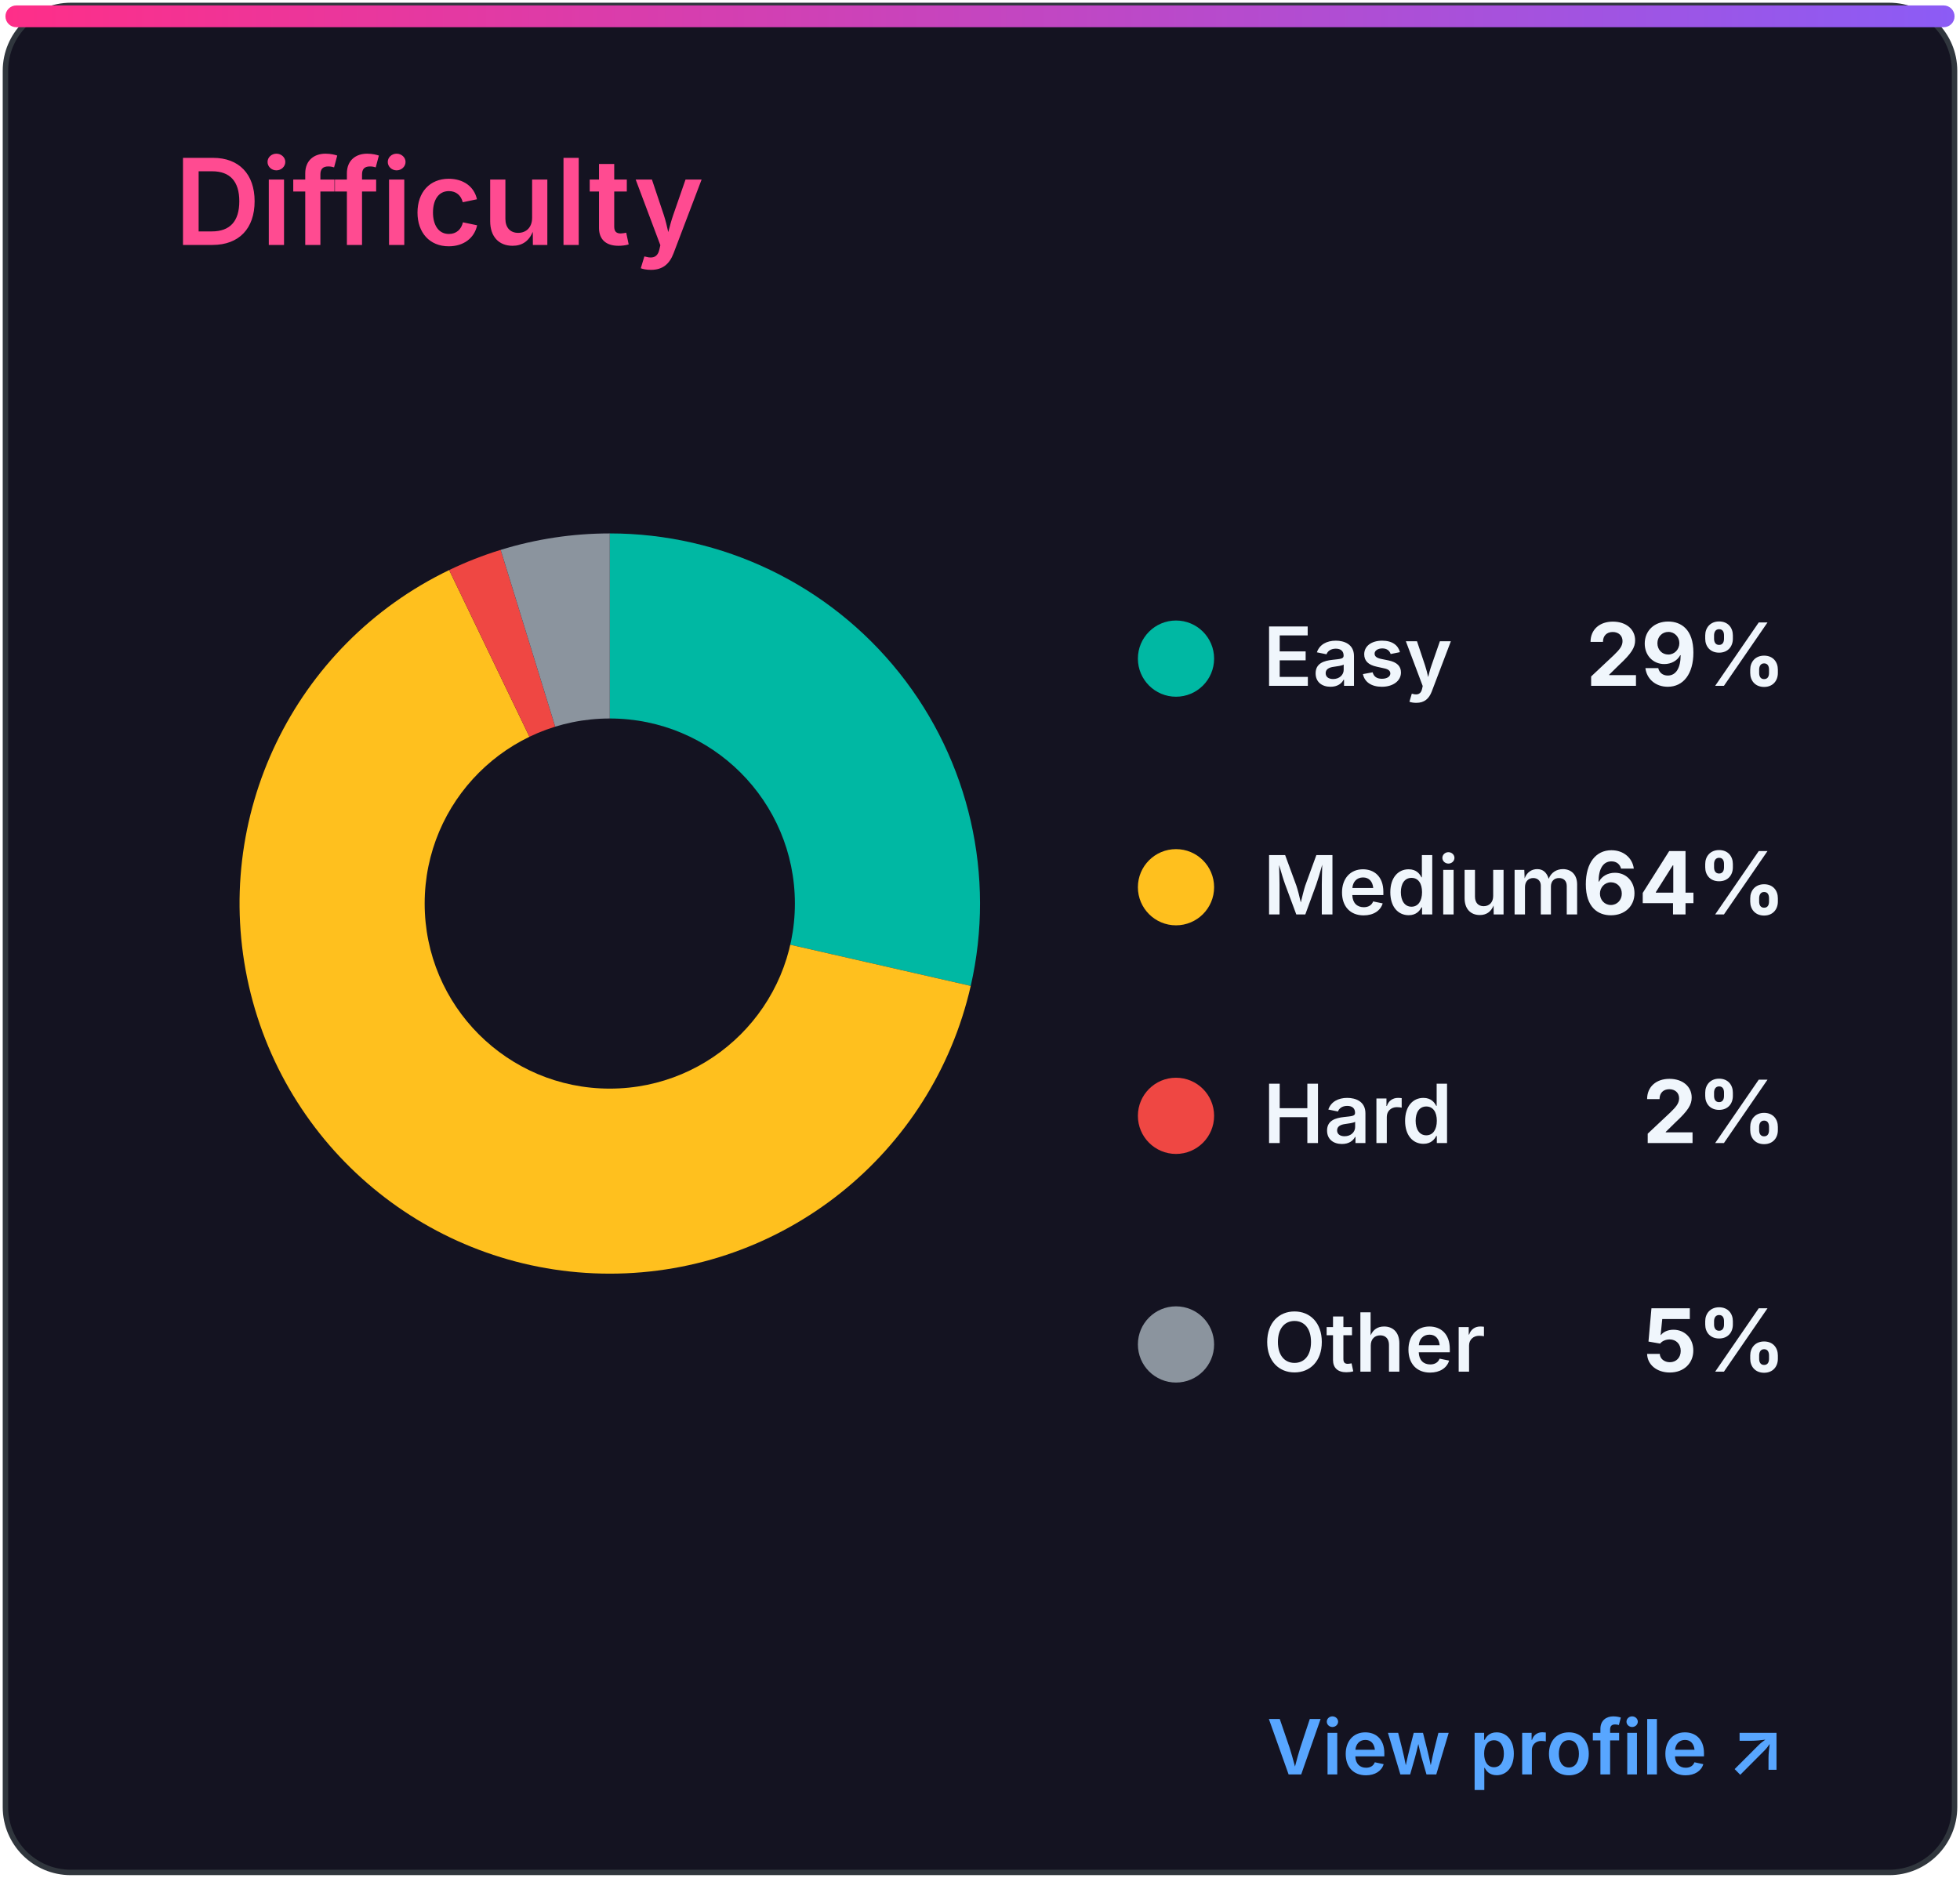
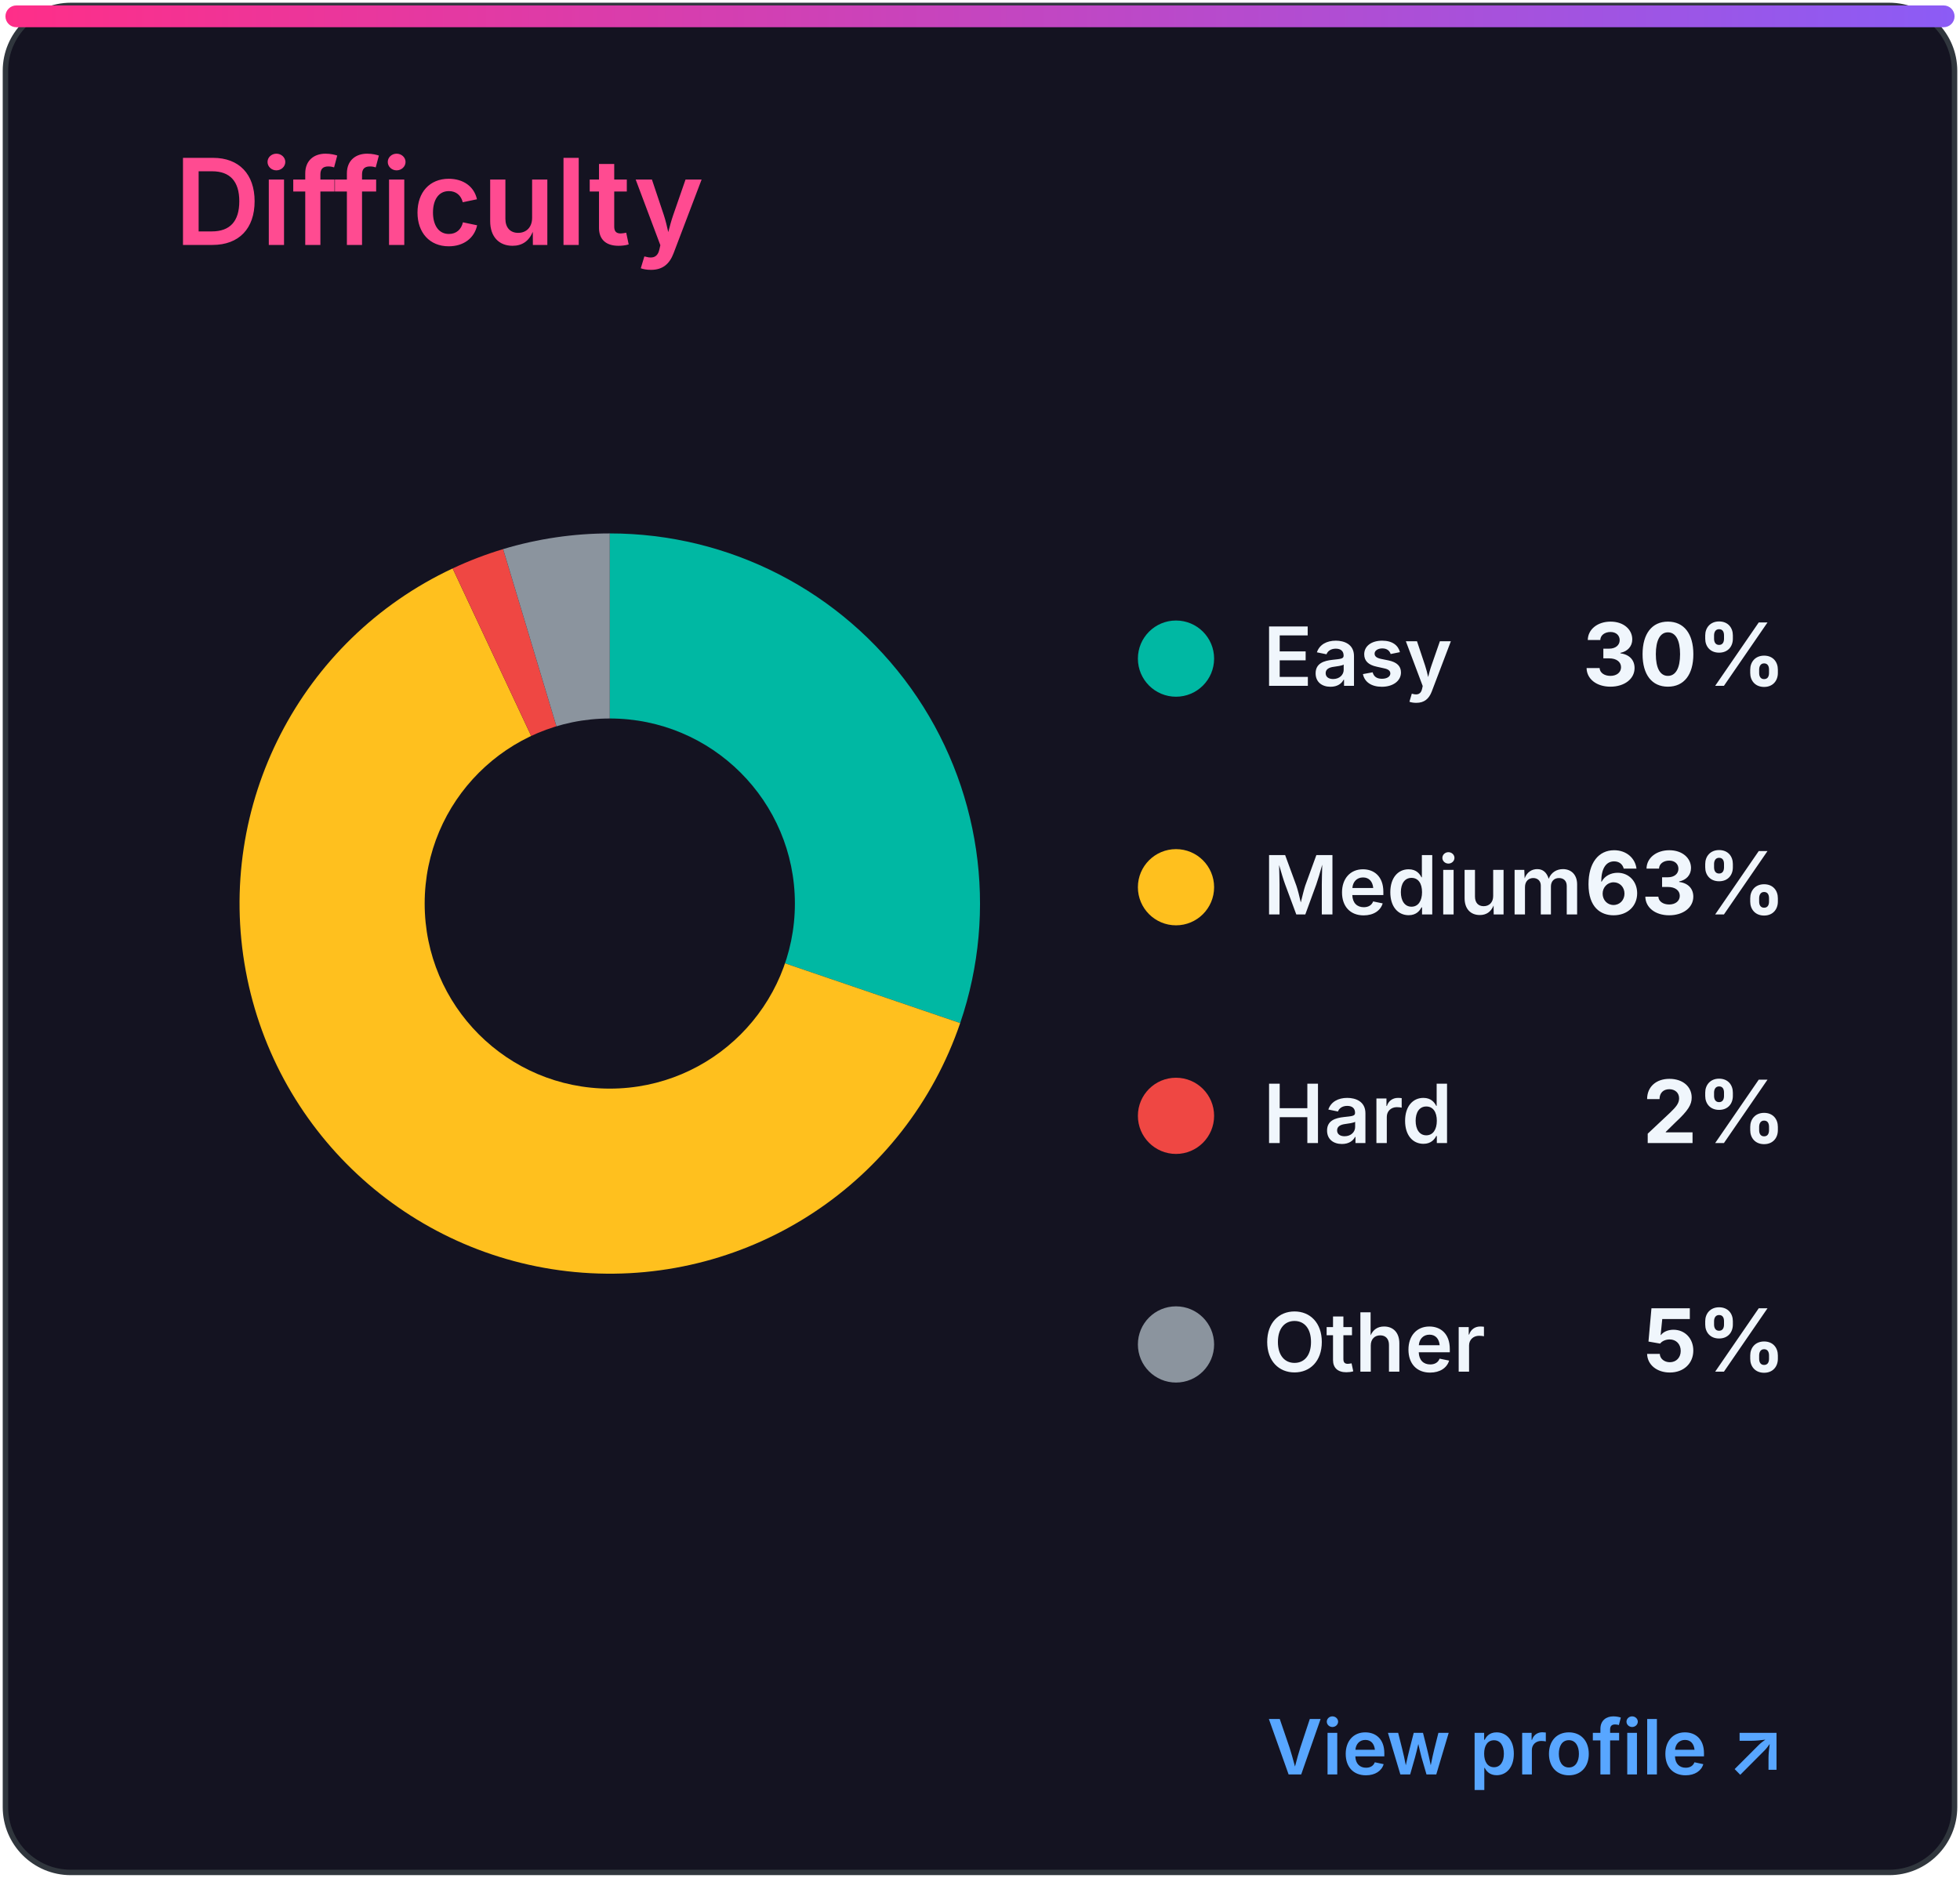
<svg xmlns="http://www.w3.org/2000/svg" width="360" height="345" viewBox="0 0 360 345" role="img" aria-labelledby="title desc">
  <defs>
    <linearGradient id="accent" x1="0" x2="1">
      <stop stop-color="#ff2e88" />
      <stop offset="1" stop-color="#8b5cf6" />
    </linearGradient>
    <clipPath id="bar">
      <rect x="32" y="82" width="296" height="8" rx="4" />
    </clipPath>
    <style>
.heading{font:600 22px -apple-system,BlinkMacSystemFont,'Segoe UI',sans-serif;fill:#ff4b91}
.eyebrow{font:600 10px -apple-system,BlinkMacSystemFont,'Segoe UI',sans-serif;letter-spacing:1.2px;fill:#8b949e}
.total{font:700 52px -apple-system,BlinkMacSystemFont,'Segoe UI',sans-serif;fill:#f0f6fc}
.metric{font:600 15px -apple-system,BlinkMacSystemFont,'Segoe UI',sans-serif;fill:#f0f6fc}
.count{font:700 16px -apple-system,BlinkMacSystemFont,'Segoe UI',sans-serif;fill:#f0f6fc}
.muted{font:500 13px -apple-system,BlinkMacSystemFont,'Segoe UI',sans-serif;fill:#8b949e}
.language{font:700 31px -apple-system,BlinkMacSystemFont,'Segoe UI',sans-serif;fill:#f0f6fc}
.link{font:600 14px -apple-system,BlinkMacSystemFont,'Segoe UI',sans-serif;fill:#58a6ff}
</style>
  </defs>
  <rect x="1" y="1" width="358" height="343" rx="12" fill="#141321" stroke="#30363d" />
  <rect x="1" y="1" width="358" height="4" rx="2" fill="url(#accent)" />
  <text x="32" y="45" class="heading">Difficulty</text>
-   <path d="M 112 166 L 112.00 98.00 A 68 68 0 0 1 178.30 181.13 Z" fill="#00b8a3" />
-   <path d="M 112 166 L 178.30 181.13 A 68 68 0 1 1 82.50 104.73 Z" fill="#ffc01e" />
-   <path d="M 112 166 L 82.50 104.73 A 68 68 0 0 1 91.96 101.02 Z" fill="#ef4743" />
-   <path d="M 112 166 L 91.96 101.02 A 68 68 0 0 1 112.00 98.00 Z" fill="#8b949e" />
+   <path d="M 112 166 L 112.00 98.00 A 68 68 0 0 1 176.36 187.96 Z" fill="#00b8a3" />
+   <path d="M 112 166 L 176.36 187.96 A 68 68 0 1 1 83.14 104.43 Z" fill="#ffc01e" />
+   <path d="M 112 166 L 83.14 104.43 A 68 68 0 0 1 92.41 100.88 Z" fill="#ef4743" />
+   <path d="M 112 166 L 92.41 100.88 A 68 68 0 0 1 112.00 98.00 Z" fill="#8b949e" />
  <circle cx="112" cy="166" r="34" fill="#141321" />
  <circle cx="216" cy="121" r="7" fill="#00b8a3" />
  <text x="232" y="126" class="metric">Easy</text>
-   <text x="328" y="126" class="count" text-anchor="end">29%</text>
+   <text x="328" y="126" class="count" text-anchor="end">30%</text>
  <circle cx="216" cy="163" r="7" fill="#ffc01e" />
  <text x="232" y="168" class="metric">Medium</text>
-   <text x="328" y="168" class="count" text-anchor="end">64%</text>
+   <text x="328" y="168" class="count" text-anchor="end">63%</text>
  <circle cx="216" cy="205" r="7" fill="#ef4743" />
  <text x="232" y="210" class="metric">Hard</text>
  <text x="328" y="210" class="count" text-anchor="end">2%</text>
  <circle cx="216" cy="247" r="7" fill="#8b949e" />
  <text x="232" y="252" class="metric">Other</text>
  <text x="328" y="252" class="count" text-anchor="end">5%</text>
  <text x="328" y="326" class="link" text-anchor="end">View profile ↗</text>
</svg>
